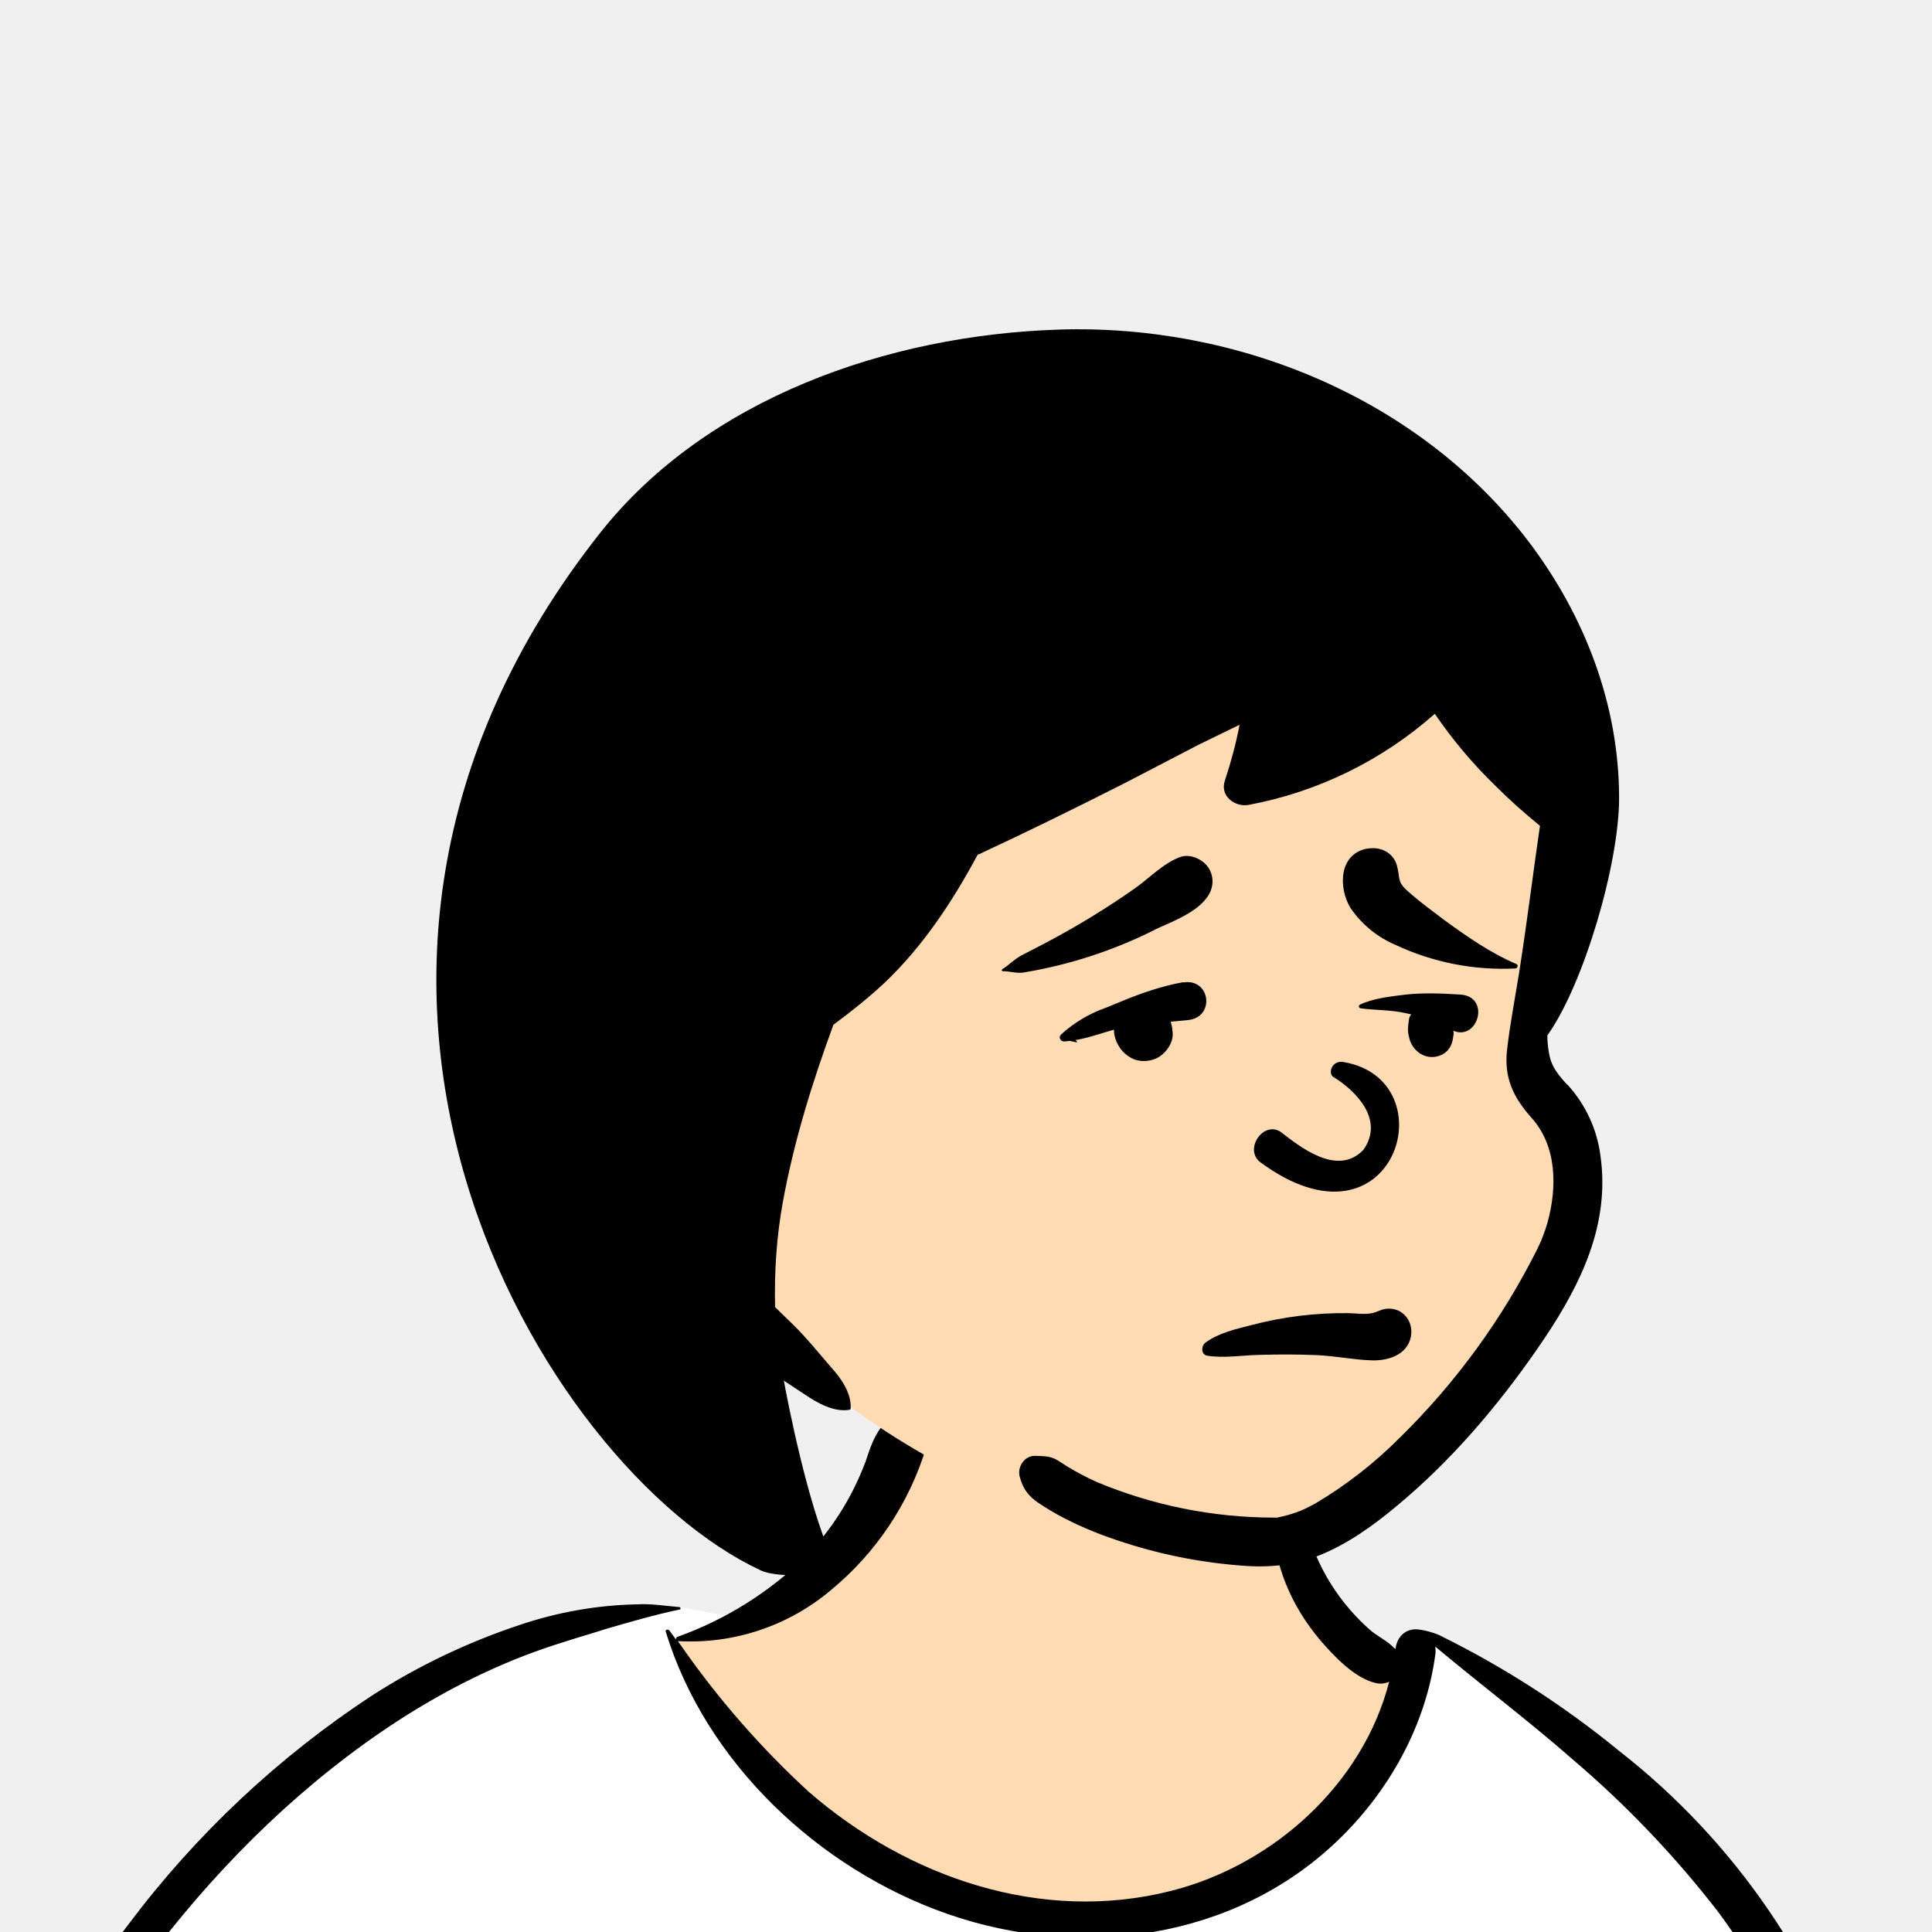
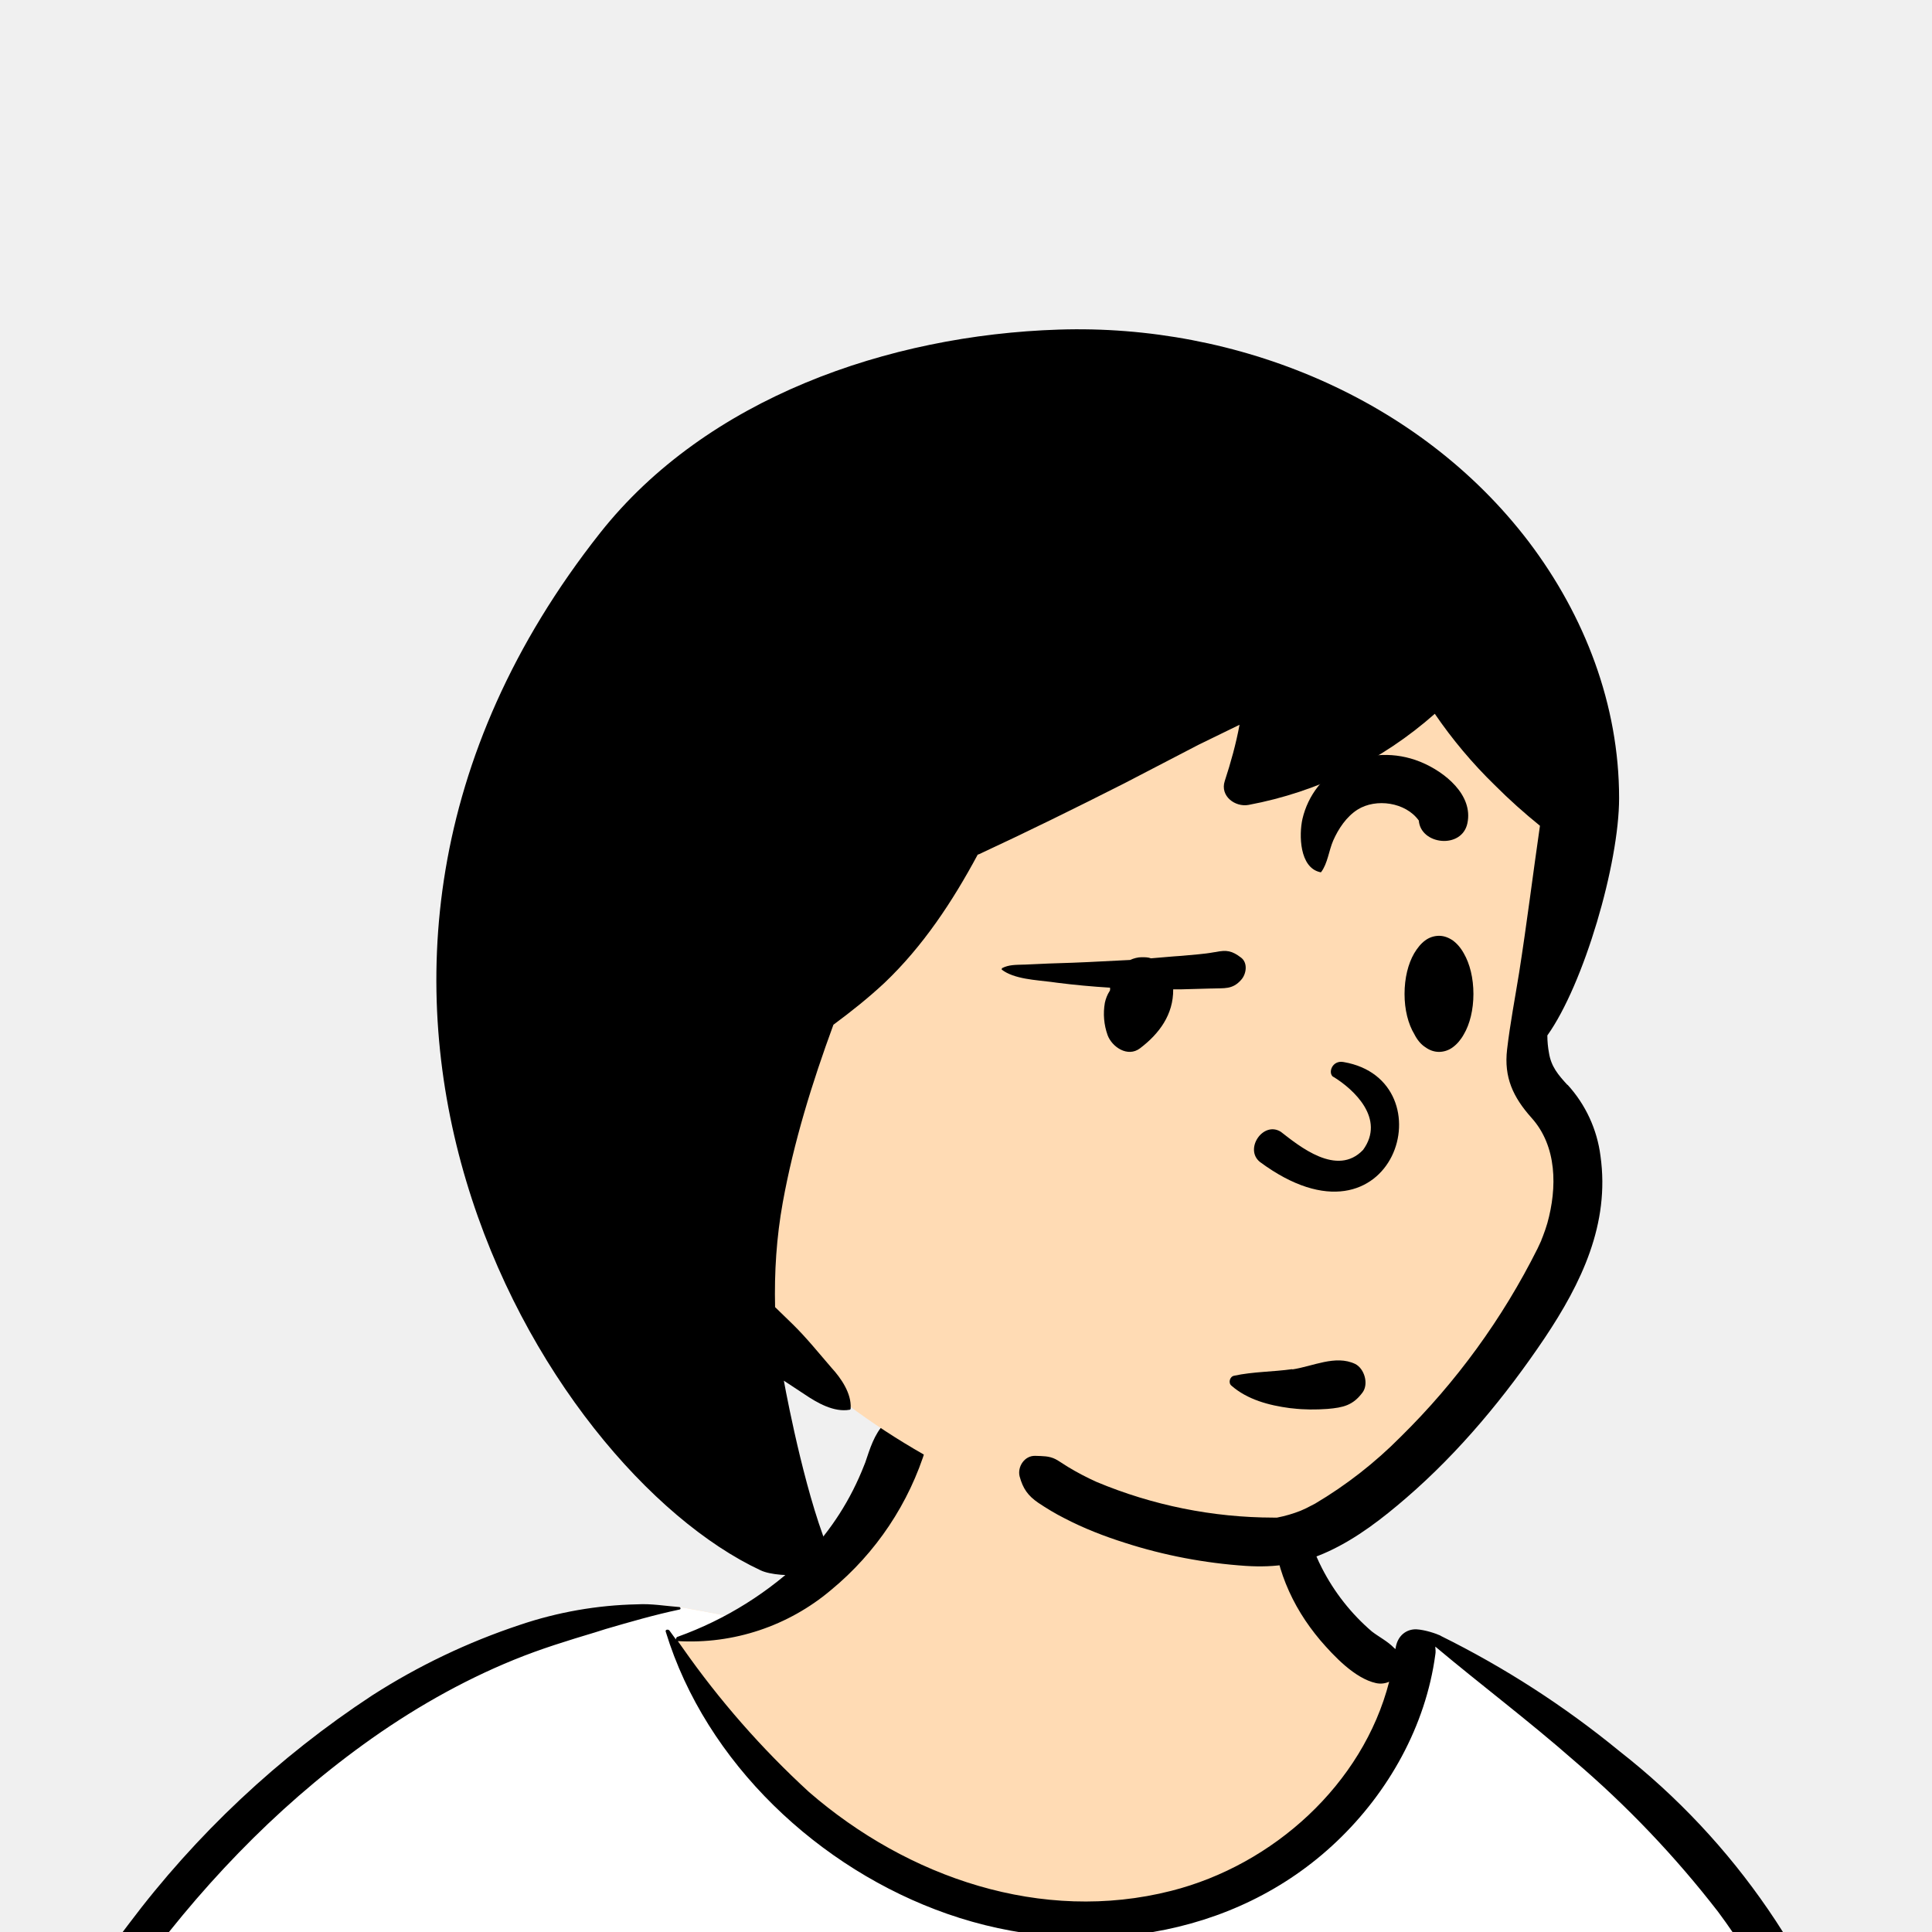
<svg xmlns="http://www.w3.org/2000/svg" viewBox="0 0 704 704" fill="none" shape-rendering="auto">
  <mask id="viewboxMask">
    <rect width="704" height="704" rx="0" ry="0" x="0" y="0" fill="#fff" />
  </mask>
  <g mask="url(#viewboxMask)">
    <g fill-rule="evenodd" clip-rule="evenodd">
      <path d="M705.3 1074a2351.1 2351.1 0 0 1-15.6-101c-1-7.7-2.5-16.4 2.7-22 7.3-8 14-14.8 14.8-26.2.8-10.7-2.8-22.4-5-32.8a809.4 809.4 0 0 0-17.3-64.7c-6.6-21.7-13.9-43.2-21.3-64.6-6.9-20-13.5-40.3-22.5-59.5-17-36.5-46-63.5-81.6-81.6-9-4.5-27-20.5-36.3-24-8.5-3.4-8.5 6.3-16.9 2.6-6.7-2.9-13-6.7-16.7-13.2-4-7-14.3-16.9-15.9-25-3.3-17.4.3-32.2-12-45.3a90 90 0 0 0-41.1-23.8c-33.7-9.3-78.5-2.8-98.8 28.5-9.7 14.9-13 33-26.2 45.1-11.4 10.7-8.8 18-23.6 23.4-.9.3-23.6-4.5-24.4-4.2-16.2-3.5-31.7 6.2-46.5 11.8a325.4 325.4 0 0 0-63 32.3 399.2 399.2 0 0 0-102.3 98.5 482.5 482.5 0 0 0-76.4 161c-1.7 6.4-3.5 13-1.5 19.4 1.7 5.3 5.4 9.2 9.8 12.4 6 4.3 18 7 17.7 15.7-.1 6.6-2.4 13.5-3.5 20-1.3 7.7-2.3 15.5-3.4 23.2-4.8 35.4-8.6 71-10.3 106.6a920 920 0 0 0-.5 106c.1 2.3.8 4.5 2 6.2-1 .4-1.2 2.4.1 2.7l2.7.5a12 12 0 0 0 7 2.4l5.5.2c19.3 4 38.6 7.9 58.1 10.8 23.8 3.5 47.6 6.3 71.5 8.7 49.2 4.8 98 3.2 147.1.6a1877 1877 0 0 1 147.4-2c49.2 1.4 98.4 3.5 147.6 4.4 55 1 110-.5 164.8-5 7.5-.5 12.2-6.5 10.7-14-8.9-44.7-19-89.1-27-134Z" fill="#ffdbb4" />
      <path d="m201 597.5 1.2-.4c14.5-5.7 29.6-14.8 45.4-11.4.5-.2 10.8 1.9 17.9 3.2l-6.7 7L247 598c40.7 67.1 88.8 100.7 144.3 100.7 55.5 0 97.7-33.6 126.4-100.7l4-1c.4 0 1 .2 1.5.4 9.3 3.6 27.4 19.6 36.3 24.1 35.6 18 64.5 45 81.6 81.6 8.7 18.6 15.2 38 21.8 57.5l.7 2c7.4 21.4 14.7 43 21.3 64.6 6.3 20.4 12 41 16.6 61.8l.7 2.9c2.2 10.4 5.8 22 5 32.8a29 29 0 0 1-3 10.7l-80.4 29 38.4 261.3c-35.1 1.5-70.3 2-105.5 1.3-49.2-.9-98.4-3-147.6-4.3-47.7-1.2-95.3-.7-143 1.7l-12 .6a946.3 946.3 0 0 1-139.5-1l-3.1-.3v-38.3l16.3-212.9-83-15.6-81.3-39.5a21.7 21.7 0 0 1-5.6-8.8c-1.9-6-.5-12 1-18l.5-1.3a492.8 492.8 0 0 1 76.4-161A399.3 399.3 0 0 1 138 629.7c19.8-13 40.9-23.9 63-32.3Z" fill="#ffffff" />
      <path d="M232.2 584.6c5.1-.3 10.3.6 15.4 1 .4.1.6.8 0 .9-9 1.9-18 4.5-26.9 7.1l-3.8 1.2c-10 3-19.8 6-29.6 10-19.4 7.9-37.8 18.5-54.8 30.8C67.2 682.8 20 754.3-9.9 828.3a526 526 0 0 0-24.3 77c-.4 1.6-2 5.4-1 7 .7 1.3 3.6 2.1 5 2.9l4.5 2.3 25.2 12.9 2.3 1.1c38 18.6 78.4 34.4 121 35.5l.4-3.7a342 342 0 0 1 9.9-60c.3-1 1.6-.6 1.7.3 3 23.1 2 46.4 1 69.7-1.8 41-4.3 82.2-6.5 123.3-1.2 20.6-2.6 41-3.9 61.7-1.3 20.5-1.7 41.6-4.7 62-.6 4.6-6 7-10 6.6-4.4-.5-7.9-4.5-8-9 0-11.9 1.5-24 2.4-35.8l2.5-33.8c3.1-41.1 6.8-82.2 10.2-123.3a4771 4771 0 0 1 3.8-43.7C76.4 979.8 34.2 963-6.1 943.5c-.6 13.2-2 26.5-3.4 39.6-3.8 36.8-7.1 73.6-9.6 110.5a2254.2 2254.2 0 0 0-4.2 92.7l-.2 7c0 4.4-.5 8.5-4.3 11.7-3.7 3.3-8.9 3.5-12.6 0-5-4.6-4.2-10.9-4-17.1a1675.6 1675.6 0 0 1 1.8-47.2 1321 1321 0 0 1 10.5-109.5l2-14c3.5-26 7.5-52.7 15.5-77.9-3.1-1.5-6.2-3-9.3-4.7-5.5-2.7-11.2-5.4-16.6-8.4-4.2-2.5-7.9-5.8-9-10.8-1.4-5.5.6-11.5 2-16.9v-.4a502 502 0 0 1 26.6-80 523.2 523.2 0 0 1 67.8-117 353.8 353.8 0 0 1 88.7-83.3 239 239 0 0 1 53.8-25.7 142.6 142.6 0 0 1 42.8-7.5Zm90.1-66c6-6.5 18.1.2 15.2 8.8a108.2 108.2 0 0 1-34.7 52A79.4 79.4 0 0 1 247 598l1.7 2.4a321.1 321.1 0 0 0 46.1 52.6c36 31.2 84.8 48 132 36 37.1-9.4 69.8-38.8 79.4-76.2-1.3.6-3 .9-4.8.5-7.7-1.7-15.3-9.8-20.3-15.6-5.3-6.3-9.5-13-12.6-20.7-5.6-14-7.4-32.1.3-45.7 1-1.7 3-.7 3.3 1l.3 2.5c1.5 12.7 3.3 25 9.3 36.6a76 76 0 0 0 18.2 23.1c2.6 2 5.8 3.6 8.1 6l.5.4c.6-5 4.1-7.3 7.6-7.2 3.3.2 7.3 1.6 8.8 2.3l.1.1a341 341 0 0 1 65.1 42 259 259 0 0 1 88.4 129c7.5 25.3 11.8 51.4 16.3 77.4l2.8 16c4.2 23.9 8.9 48.4 18.4 70.7 2.5 5.7.6 11.1-5.5 13.4A1493 1493 0 0 1 688 953c3.7 16 6 32.5 8.7 48.5 6 34.1 13.2 68 19.4 102 3.2 17.5 6.1 35 9.3 52.3l4.7 25.2 2.4 13.6.1.7c.5 2.4 1 4.9.4 7.3-.8 2.7-2.9 4.6-4.8 6.6-1.6 1.6-3.8 1.6-5.7.7l-.7-.3c-3.4-1.6-6-3.2-7.3-7-.7-2.5-1-5.2-1.5-7.7a3535.6 3535.6 0 0 1-7.8-43.6l-1.6-9.1c-5.2-31.4-10.2-62.9-12.8-94.5-1-14-2.3-28.1-3.5-42.2l-.9-10.5c-1.1-13.3-2.5-27-2.7-40.5l-4.5 1.6L657 964c-5.5 2-12.5 6-18.4 5.2-2.9-.3-5-1.2-6.8-2.9 2 28.8 4.8 57.4 8.5 86a1965.7 1965.7 0 0 0 22 135c.6 3.2 1.4 6.4 1.9 9.6.5 3.7-.5 5.9-2.5 9-1.7 2.4-5 3.7-7.8 2-3.6-2.3-5.5-4.3-6.5-8.4-1-3.7-1.6-7.6-2.3-11.4a1654.2 1654.2 0 0 1-11.4-65.2c-7.8-52-12.7-104.4-15.2-156.8a1388 1388 0 0 1-1.4-77.8c0-13.3.5-26.6 1.4-39.9 1-13.4 3-26.5 4.8-39.8 0-.5.7-.5.7 0 .8 14.9 2.1 29.8 2.8 44.7.6 14.3.9 28.5 1.4 42.8.6 18.7 1.5 37.5 2.7 56.2a9.6 9.6 0 0 1 8.5-3.1c4.7-1 9.7-3.4 14.1-5l16.8-5.5 26.4-8.7a679 679 0 0 1-18-80.8l-2-12.3c-4-24.2-8.5-48.5-15.8-72a229.8 229.8 0 0 0-34.8-68.2 370.2 370.2 0 0 0-52.7-55.3C557 627 539.7 614 523 600c.1.9.2 2 0 3-3.5 25.9-17 50-35.8 67.9-37.7 36-93.6 43.4-142 26.5-46.7-16.3-88-55-102.6-102.8-.3-.8.8-1 1.3-.5l2.4 3.3c0-.4.2-.9.7-1a129 129 0 0 0 46.6-29.2 100.2 100.2 0 0 0 21.3-33.3l.4-1c1.7-5 3.2-10.2 7-14.2Z" fill="#000" />
    </g>
    <g transform="matrix(.99789 0 0 1 156 62)">
      <g fill-rule="evenodd" clip-rule="evenodd">
        <path d="M195.4 82.7c151.6-7.5 162.2 36.6 183 64.7 10.3 13.9 37 34.5 41.4 82.2 3 33-16.5 71.2-16.5 100.8 0 15 18.5 47.5 9.9 69.5-19.2 49-59.7 103.3-111.4 103.3-51.6 0-147-28.5-204-110.2C79 366.2 43.7 90 195.3 82.7Z" fill="#ffdbb4" />
        <path d="M416 333.3c-3.3-3.6-5.9-6.6-6.7-11.6-.4-2.1-.6-4.3-.6-6.4 13.3-18.6 26.2-62.5 26.2-86.5 0-33.9-12.5-66.4-33-93.4C361.9 83 295.4 56 230.3 58.1c-62.3 2-128.6 25-167.5 74.1-129 163-20.8 341 58.6 378 6.9 3.3 29.2 2.2 26-4.7-8.9-19.8-16-56.2-17.5-64.4l7.6 5c4.6 3.1 10.7 6.6 16.4 5.6.3 0 .4-.3.4-.6.3-5.4-3.5-10.9-7-14.7-4.6-5.3-9-10.8-14.1-15.8l-6.5-6.3c-.3-12.7.5-25.4 2.8-38.1 4-22 10.7-43.6 18.5-64.8 6.5-4.8 12.8-9.8 18.7-15.3 14-13.3 24.8-29.6 34-46.7l.4-.1c17.9-8.3 35.6-17 53.2-25.9l27-14 15-7.3c-1.3 7-3.2 13.8-5.4 20.5-1.8 5.5 3.8 9.6 8.7 8.7a142 142 0 0 0 68-33.2 170 170 0 0 0 21.9 26c5.3 5.3 10.8 10.2 16.5 14.8-2.6 17.9-4.8 35.7-7.6 53.5-1.5 9.3-3.3 18.6-4.4 28-1.2 10.2 2.2 17.4 8.9 24.9 9.4 10.4 9.4 25.5 5.8 38.4a59 59 0 0 1-1.6 4.7l-.6 1.5v.1l-1.4 3a258.2 258.2 0 0 1-50 68.6 155.6 155.6 0 0 1-31.2 24.3l-3.3 1.7-2 .9a48.4 48.4 0 0 1-8.6 2.5h-1.3a168.3 168.3 0 0 1-64.6-13 98 98 0 0 1-10.5-5.5c-1.5-.9-3-2-4.5-2.8-2.4-1.2-4.7-1.1-7.3-1.2-4-.2-6.7 4-5.8 7.5 1.2 4.4 3 7 6.8 9.6 3 2 6.3 4 9.5 5.6 7.1 3.7 14.6 6.6 22.2 9 14.3 4.6 29.2 7.4 44.1 8.4 10.9.7 20.3-.7 30.2-5.3 10.4-4.8 19.7-12 28.4-19.5 19.4-16.7 36.2-37 50.5-58.2 13.4-20 23.9-41.6 20.4-66.4a47.3 47.3 0 0 0-12-25.9" fill="#000" />
      </g>
    </g>
    <g transform="translate(315 248)">
-       <path fill-rule="evenodd" clip-rule="evenodd" d="M189 229.1c6.4-1.5 11.3 3.9 10.1 10-1.3 6.6-8.3 8.8-14.2 8.6-6.7-.2-13.3-1.6-20-1.9-7-.3-13.8-.3-20.7-.1-6.4.1-13 1.3-19.3.3-2.4-.4-2.2-3.7-.6-4.8 4.8-3.5 11-4.9 16.5-6.3a131.8 131.8 0 0 1 35.4-4.4c2.7 0 6 .6 8.7 0 1.3-.2 2.7-1 4.2-1.4Zm-18.2-84.7c7.6 4.6 19 15.3 11 26.6-9.6 10-23.4-1.4-30.2-6.6-6.3-4-13.3 6.3-7.5 11 49 36.3 69-29.8 30.5-36.4-4.2-.8-5.8 4-3.8 5.4ZM116.1 110c10-1.7 11.8 12.7 1.8 13.7l-6.3.6.5 2 .2 2c.3 3.5-2.2 7.2-5.1 8.9-3 1.8-7.5 2-10.5 0a11 11 0 0 1-4-4 11.5 11.5 0 0 1-1.8-6c-4.6 1.3-9.3 3-14 3.8l.5.5c.1.2 0 .4-.2.3l-2.3-.5-2.2.2c-1.2 0-2.2-1.5-1-2.6a47.7 47.7 0 0 1 16.3-9.7l5.6-2.3c7.2-3 14.8-5.6 22.5-7Zm81.2 4.4c6.6-.7 13.2-.4 19.8 0 11.2.7 6.5 17-2.5 13.2.1.6.2 1.2 0 1.7-.3 2.9-1.2 5.3-3.8 6.8a8 8 0 0 1-8 0 9.3 9.3 0 0 1-4.4-6.4c-.6-2.2-.3-4 0-6.1 0-.7.4-1.4.8-2l-1.9-.4c-5.6-1.3-11-1-16.6-1.8-.6-.1-.7-1-.2-1.3 5-2.4 11.4-3 16.8-3.7ZM115 64.3c3.9-1.4 8.7 1 10.6 4.3 2.2 3.8 1.3 8.2-1.5 11.3-4.1 5-12.1 8-18 10.7l-.5.3a167.4 167.4 0 0 1-47.8 15.5c-2.7.3-4.8-.5-7.4-.5-.4 0-.5-.5-.2-.7 2.4-1.5 4.2-3.5 6.9-5l8.3-4.3a299.3 299.3 0 0 0 33.3-20.3c5.3-3.8 10.2-9 16.3-11.3Zm68-3c4.8-1 9.6 1.2 11 6 1.3 4.7 0 5.7 3.5 9 3 2.7 6 5.1 9.1 7.4l4.6 3.5c8.4 6.1 16.8 12 26.4 16.1.8.4.3 1.6-.4 1.6a92 92 0 0 1-43.7-8.6A37.6 37.6 0 0 1 177 82.7c-4.3-7.3-4.2-19.5 6.2-21.5Z" fill="#000" />
+       <path fill-rule="evenodd" clip-rule="evenodd" d="M155.9 251c7.5-1.1 15.7-5.4 22.9-2 3.4 1.7 5 7.3 2.7 10.4-3.5 4.7-7 5.5-12.8 6-4.2.3-8.5.3-12.7-.2l-1-.1c-7.6-1-15.5-3.1-21.3-8.2-1.2-1-.6-3.3 1-3.6 6.9-1.5 14.2-1.4 21.2-2.4Zm-9-17.5h.2a24.8 24.8 0 0 0-.1 0Zm24-89.1c7.5 4.6 19 15.3 10.8 26.6-9.5 10-23.3-1.4-30-6.6-6.4-4-13.4 6.3-7.6 11 49 36.3 69-29.8 30.5-36.4-4.2-.8-5.8 4-3.8 5.4ZM209.4 93c1.7 0 3.4.6 5 1.7 1.5 1.1 2.9 2.7 4 4.7 2.2 3.8 3.5 9 3.5 14.8 0 5.7-1.3 11-3.5 14.7-1.1 2-2.5 3.6-4 4.7a8.5 8.5 0 0 1-5 1.7c-1.8 0-3.5-.6-5-1.7-1.6-1-3-2.7-4-4.7-2.3-3.8-3.6-9-3.6-14.7 0-5.8 1.3-11 3.5-14.8 1.2-2 2.5-3.6 4-4.7a8.5 8.5 0 0 1 5-1.7ZM127.3 99l.7-.1c4-.8 5.9-.5 9.3 2.1 2.5 2 1.8 6 0 8-3.2 3.7-6.3 3-10.6 3.2h-.3l-10.9.3h-3c.1 9.2-5.1 16.2-12.1 21.5-4.5 3.4-10.2-.5-11.8-4.8a23.1 23.1 0 0 1-1-11.8c.3-1.4.9-3 1.7-4.2l.2-.4v-.9c-6.5-.4-13-1-19.3-1.8l-2.2-.3c-5.4-.7-13.5-1-18-4.5l.1-.5c2.5-1.3 5-1.2 7.7-1.3h.4l8.9-.4 3-.1c7.5-.2 15-.6 22.7-1l4-.2c1.3-.6 2.8-1 4.2-1 1.2 0 2.4 0 3.4.4l8.3-.7 2.8-.2c4-.4 8-.6 11.8-1.3Zm48-68.7a34 34 0 0 1 27-.8l.5.2c8.7 3.6 19.1 12 16.9 22.3-2 9.5-17 7.9-17.7-1-4.8-6.7-15.6-8.2-22.3-4-4.1 2.6-7 7-8.9 11.3-1.6 3.7-2 8.3-4.4 11.5-.1 0-.3.1-.4 0-7.5-1.7-7.7-13.6-6.4-19.4a30.2 30.2 0 0 1 15.6-20Z" fill="#000" />
    </g>
    <g transform="translate(279 400)" />
    <g transform="translate(179 343)" />
    <g transform="translate(203 303)" />
  </g>
</svg>
